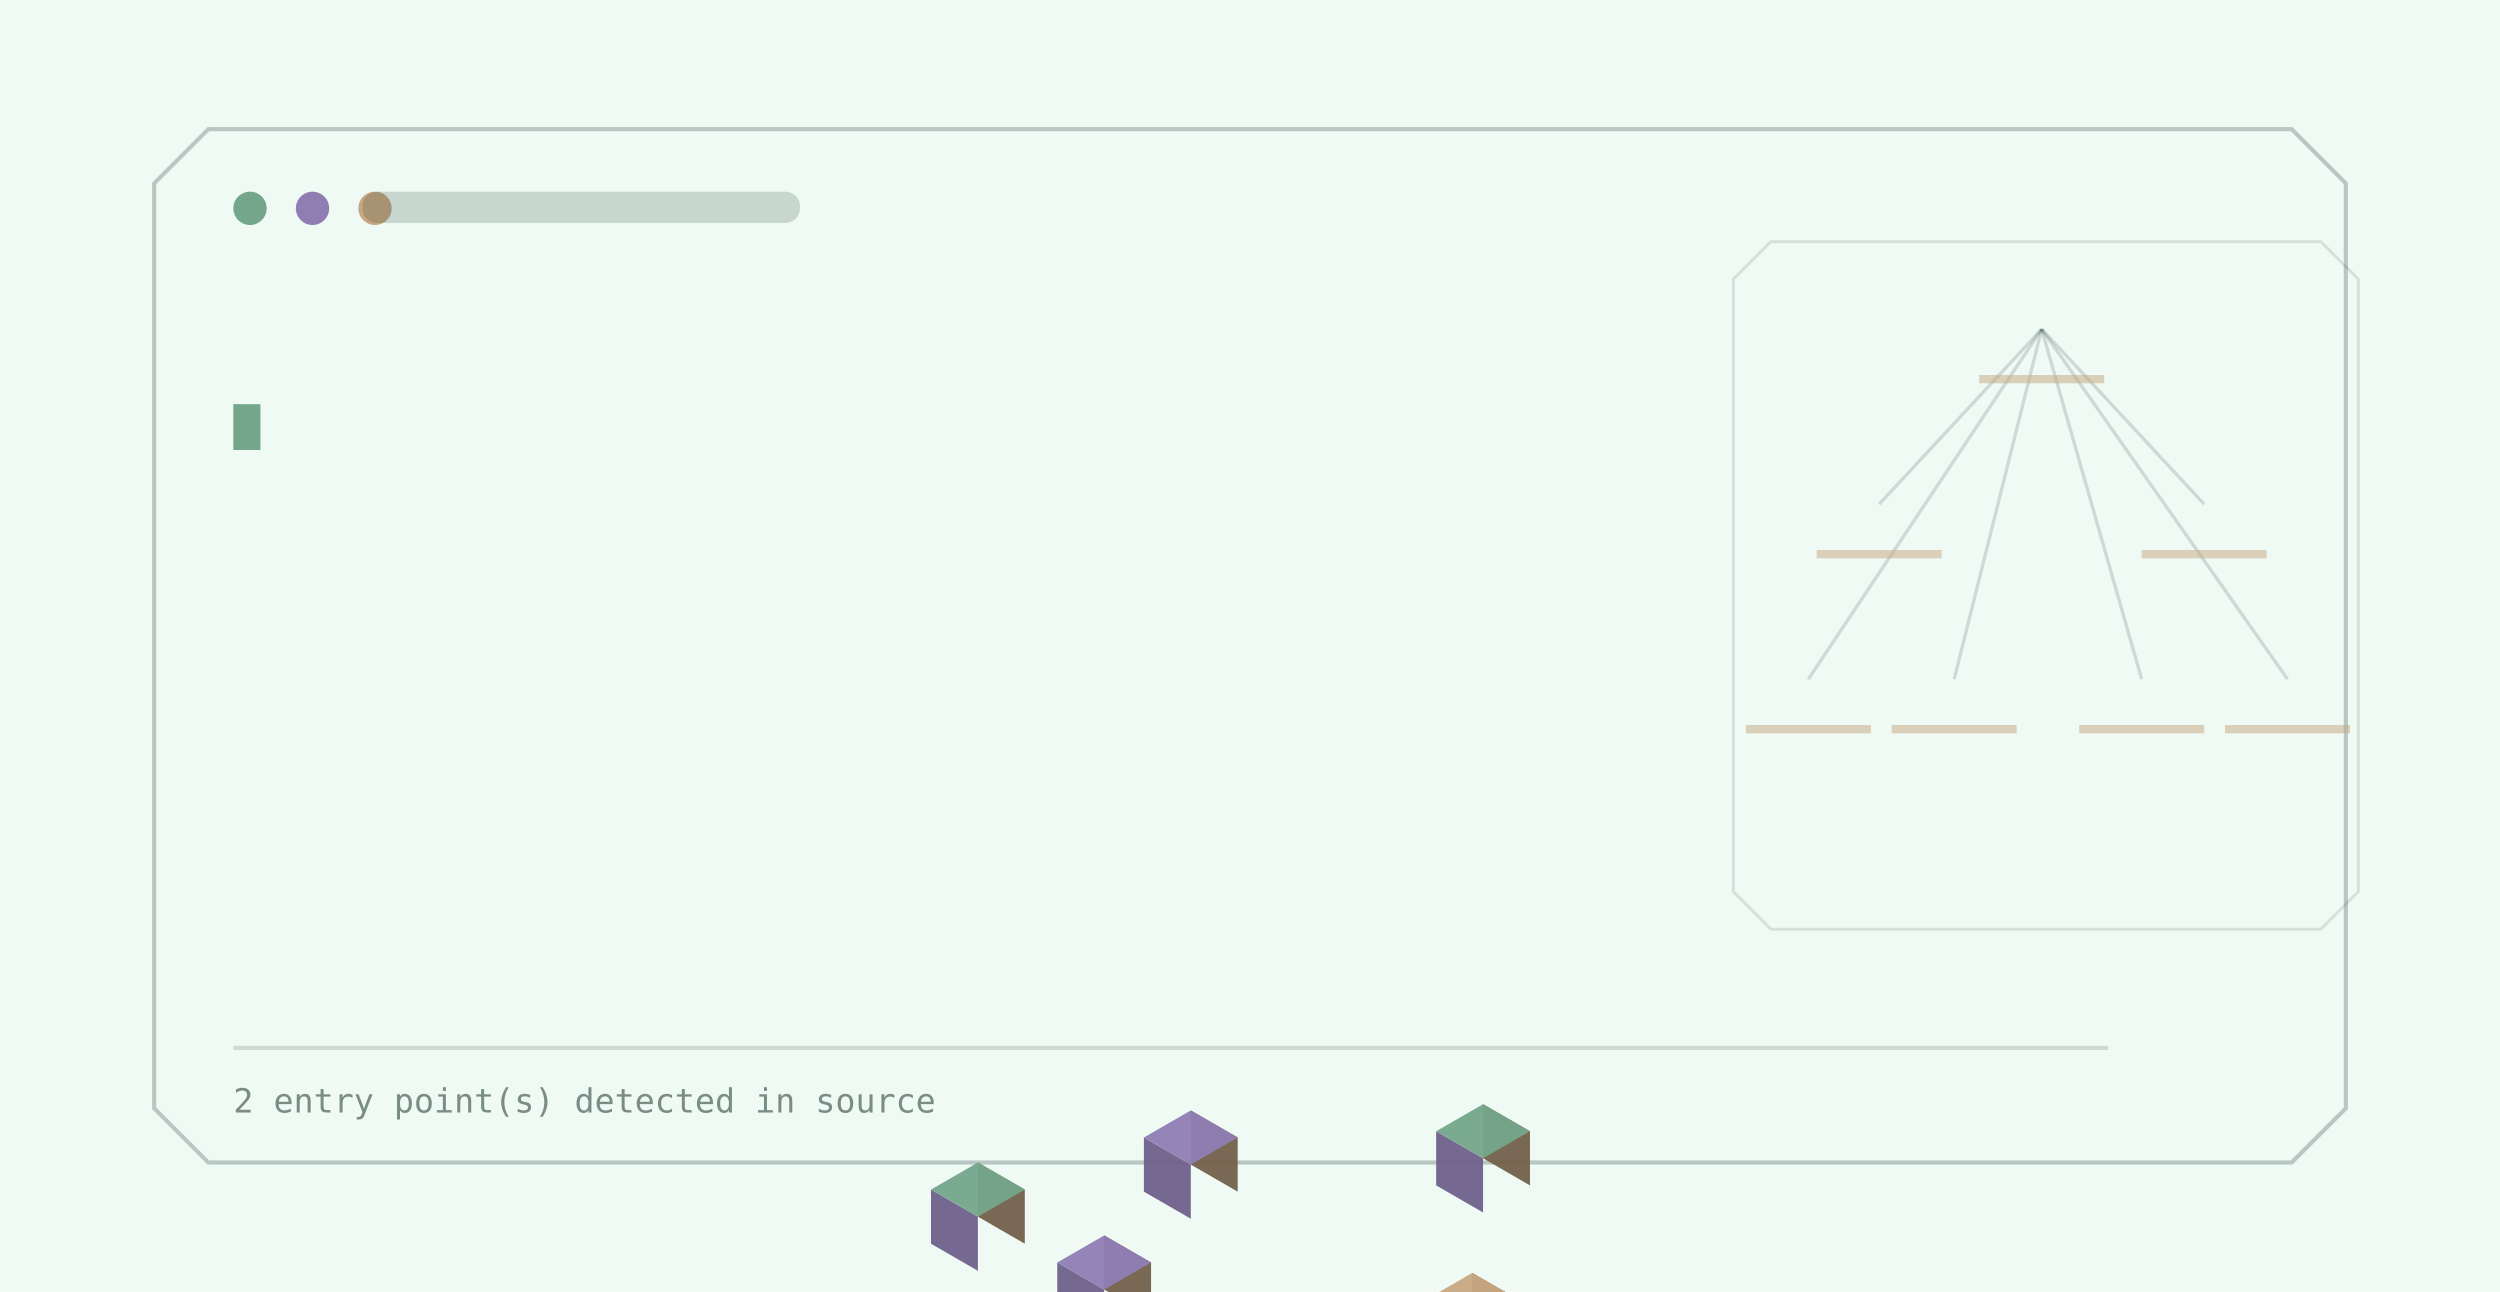
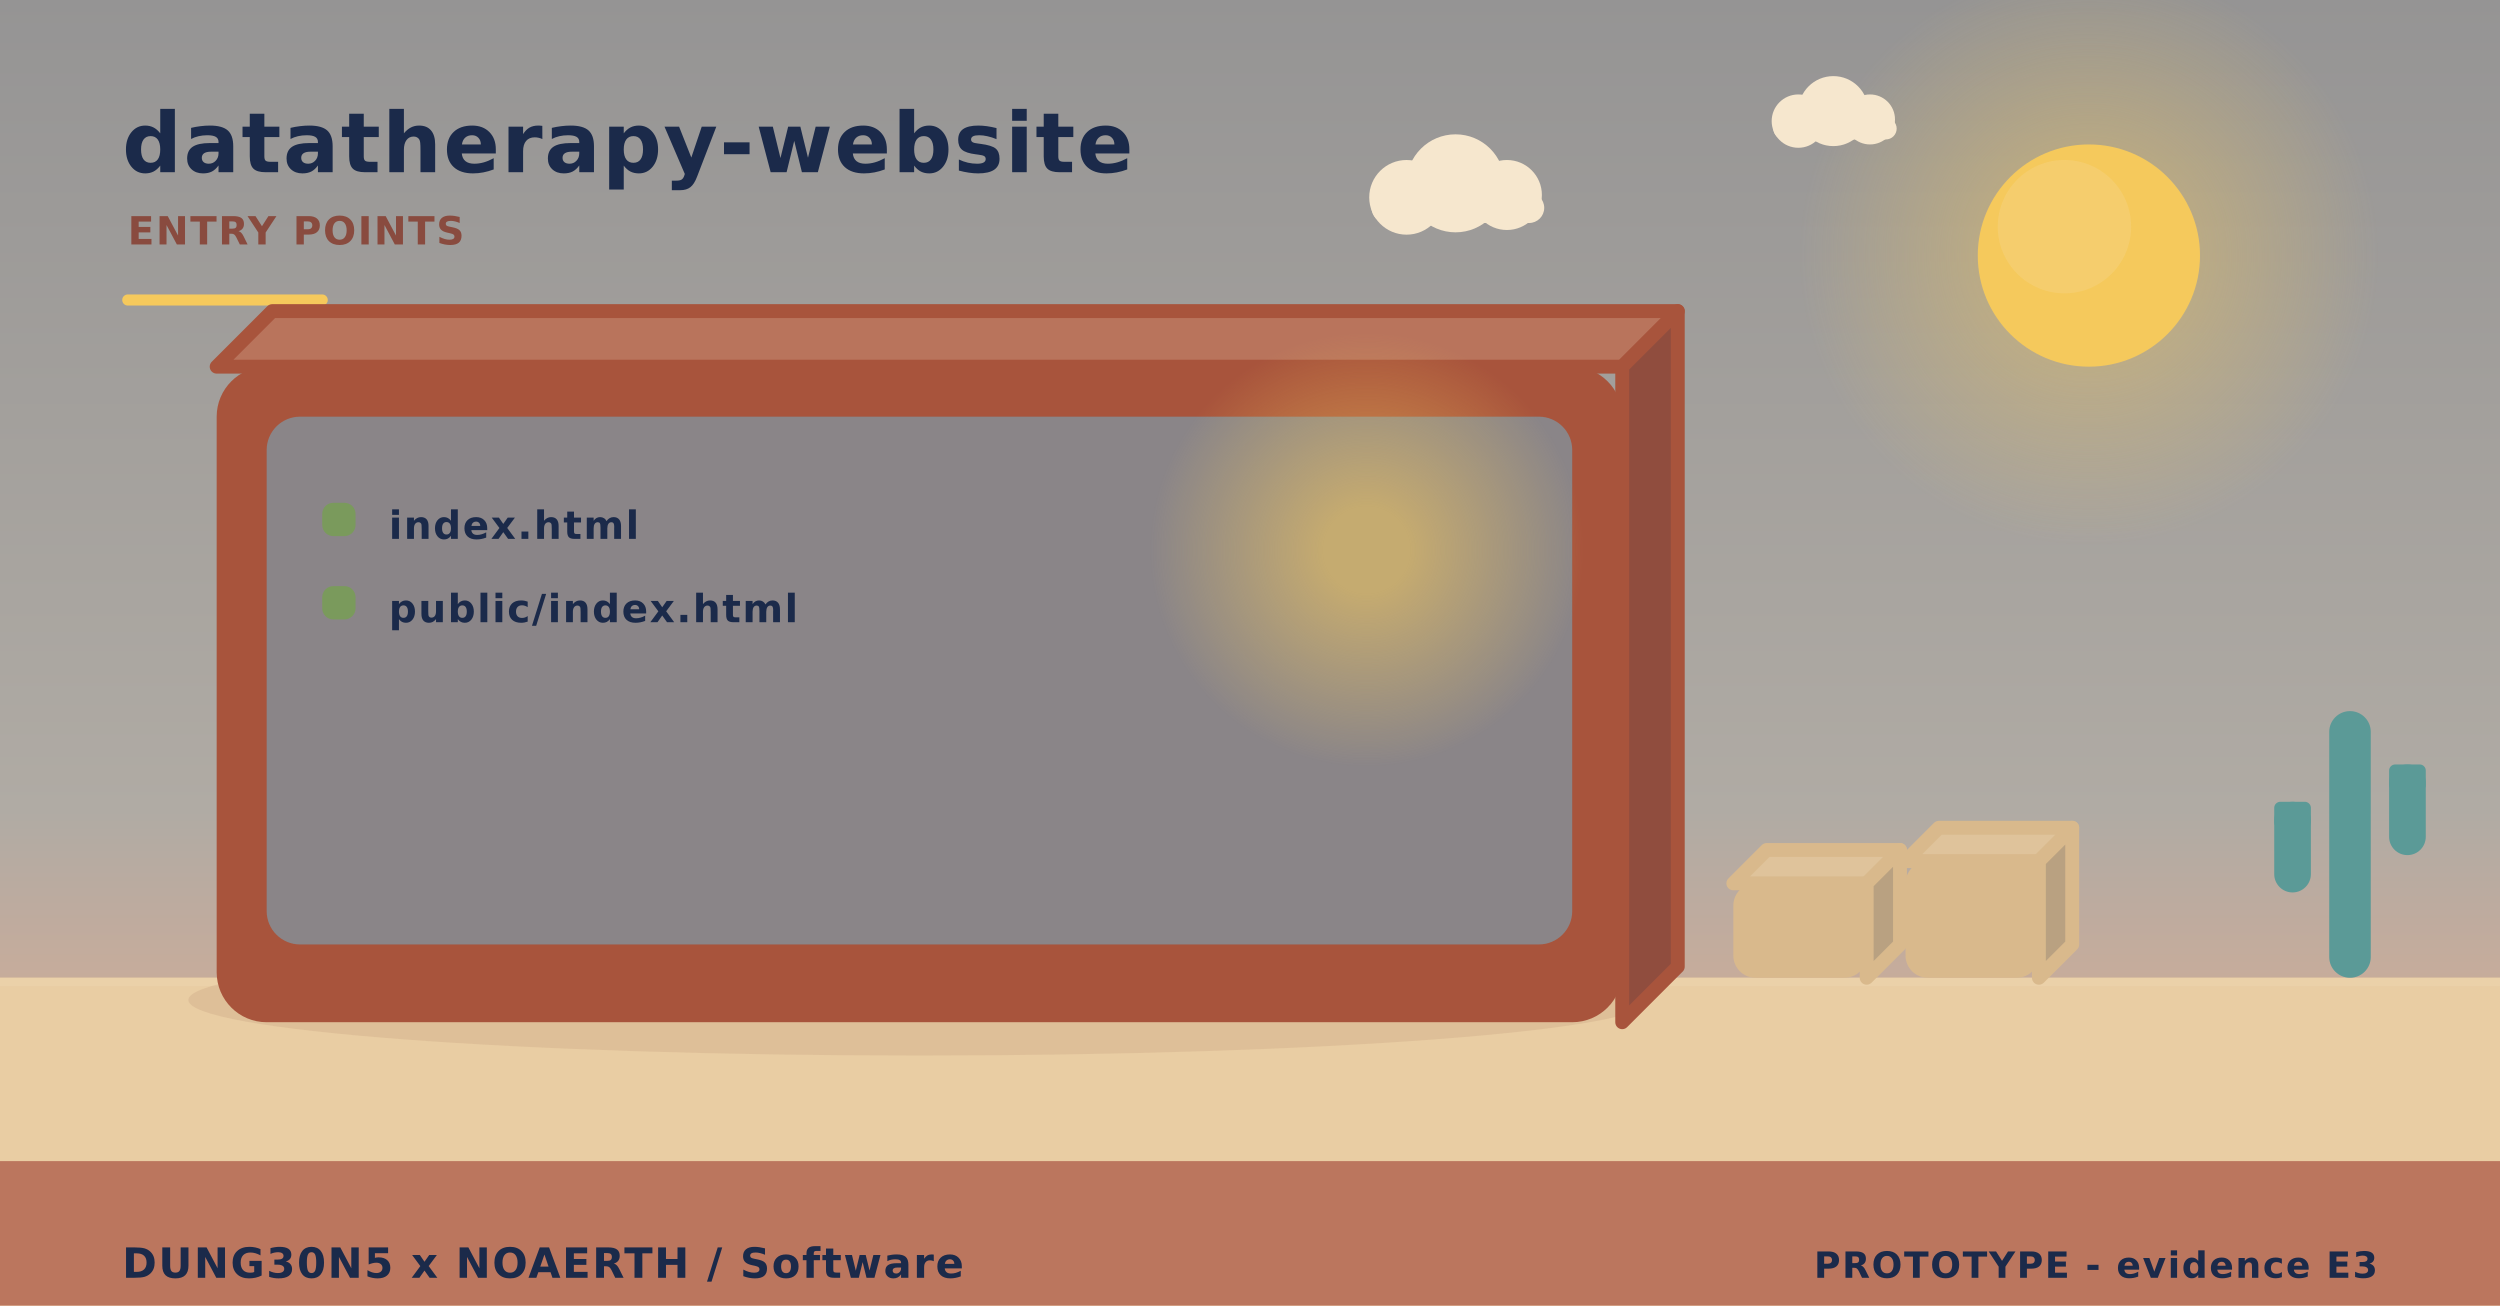
- <svg xmlns="http://www.w3.org/2000/svg" viewBox="0 0 1200 620" width="1200" height="620" role="img" aria-label="datatherapy-website command surface">
-   <rect width="1200" height="620" fill="#effaf5" />
-   <defs>
-     <linearGradient id="gt" x1="0" y1="0" x2="1" y2="1">
-       <stop offset="0%" stop-color="#74a68b" />
-       <stop offset="100%" stop-color="#907eb3" />
-     </linearGradient>
-   </defs>
-   <path d="M100.00,62.00 H1100.00 L1126.00,88.00 V532.00 L1100.00,558.00 H100.00 L74.00,532.00 V88.00 Z" fill="none" stroke="rgba(26,52,43,0.300)" stroke-width="2.00" opacity="0.85" />
-   <circle cx="120.00" cy="100.00" r="8.00" fill="#74a68b" opacity="1.00" />
-   <circle cx="150.00" cy="100.00" r="8.00" fill="#907eb3" opacity="1.00" />
-   <circle cx="180.00" cy="100.00" r="8.00" fill="#c7a781" opacity="1.00" />
-   <rect x="174.00" y="92.00" width="210.00" height="15.00" rx="7.00" fill="rgba(26,52,43,0.180)" opacity="1.00" />
-   <text x="112" y="148" font-family="ui-monospace,SFMono-Regular,Menlo,monospace" font-size="21" fill="rgba(26,52,43,0.800)" opacity="0">index.html<animate attributeName="opacity" values="0;1;1;0" dur="1.5s" begin="0.0s" repeatCount="indefinite" />
-   </text>
-   <text x="112" y="182" font-family="ui-monospace,SFMono-Regular,Menlo,monospace" font-size="21" fill="rgba(26,52,43,0.800)" opacity="0">public/index.html<animate attributeName="opacity" values="0;1;1;0" dur="1.5s" begin="1.5s" repeatCount="indefinite" />
-   </text>
-   <rect x="112" y="194" width="13" height="22" fill="#74a68b">
-     <animate attributeName="opacity" values="1;0;1" dur="1.05s" begin="0s" repeatCount="indefinite" />
-   </rect>
-   <path d="M850.00,116.00 H1114.00 L1132.00,134.00 V428.00 L1114.00,446.00 H850.00 L832.00,428.00 V134.00 Z" fill="none" stroke="rgba(26,52,43,0.180)" stroke-width="1.40" opacity="0.70" />
-   <line x1="980.00" y1="158.00" x2="902.00" y2="242.00" stroke="rgba(26,52,43,0.300)" stroke-width="1.60" opacity="0.55" />
-   <line x1="980.00" y1="158.00" x2="1058.00" y2="242.00" stroke="rgba(26,52,43,0.300)" stroke-width="1.60" opacity="0.55" />
-   <line x1="980.00" y1="158.00" x2="868.00" y2="326.00" stroke="rgba(26,52,43,0.300)" stroke-width="1.60" opacity="0.55" />
-   <line x1="980.00" y1="158.00" x2="938.00" y2="326.00" stroke="rgba(26,52,43,0.300)" stroke-width="1.60" opacity="0.55" />
-   <line x1="980.00" y1="158.00" x2="1028.00" y2="326.00" stroke="rgba(26,52,43,0.300)" stroke-width="1.60" opacity="0.55" />
-   <line x1="980.00" y1="158.00" x2="1098.00" y2="326.00" stroke="rgba(26,52,43,0.300)" stroke-width="1.60" opacity="0.55" />
-   <polygon points="711.87,556.00 734.39,569.00 734.39,543.00 711.87,530.00" fill="#73614b" opacity="0.95" />
-   <polygon points="689.36,569.00 711.87,582.00 711.87,556.00 689.36,543.00" fill="#70628c" opacity="0.95" />
-   <polygon points="711.87,530.00 734.39,543.00 711.87,556.00 689.36,543.00" fill="#74a68b" opacity="0.95" />
+ <svg xmlns="http://www.w3.org/2000/svg" width="900" height="470" viewBox="0 0 900 470" role="img" aria-label="datatherapy-website - how it is operated">
+   <linearGradient id="skyt" x1="0" y1="0" x2="0" y2="1">
+     <stop offset="0" stop-color="#959494" />
+     <stop offset="0.62" stop-color="#b0aba4" />
+     <stop offset="1" stop-color="#f3ad8a" />
+   </linearGradient>
+   <rect width="900" height="470" fill="url(#skyt)" />
+   <radialGradient id="sunt">
+     <stop offset="0.35" stop-color="#f5c95c" stop-opacity="0.34" />
+     <stop offset="1" stop-color="#f5c95c" stop-opacity="0" />
+   </radialGradient>
+   <circle cx="752" cy="92" r="104" fill="url(#sunt)" />
+   <circle cx="752" cy="92" r="40" fill="#f5c95c" />
+   <circle cx="743.2" cy="81.6" r="24" fill="#f5d27e" opacity="0.5" />
  <g>
-     <rect x="950.00" y="180.00" width="60.00" height="4.00" rx="0.00" fill="rgba(199,167,129,0.500)" opacity="1.00" />
-     <animate attributeName="opacity" values="0.25;1.0;0.25" dur="10.9s" begin="0.0s" repeatCount="indefinite" />
+     <circle cx="524" cy="66" r="17.64" fill="#f6e7ce" />
+     <circle cx="506.36" cy="71.04" r="13.44" fill="#f6e7ce" />
+     <circle cx="542.48" cy="70.2" r="12.6" fill="#f6e7ce" />
+     <rect x="493.76" y="69.36" width="62.16" height="10.92" rx="5.46" fill="#f6e7ce" />
+     <animateTransform attributeName="transform" type="translate" values="0 0;24 0;0 0" dur="36s" begin="0s" repeatCount="indefinite" />
  </g>
-   <polygon points="571.58,559.00 594.09,572.00 594.09,546.00 571.58,533.00" fill="#73614b" opacity="0.95" />
-   <polygon points="549.06,572.00 571.58,585.00 571.58,559.00 549.06,546.00" fill="#70628c" opacity="0.95" />
-   <polygon points="571.58,533.00 594.09,546.00 571.58,559.00 549.06,546.00" fill="#907eb3" opacity="0.95" />
  <g>
-     <rect x="872.00" y="264.00" width="60.00" height="4.00" rx="0.00" fill="rgba(199,167,129,0.500)" opacity="1.00" />
-     <animate attributeName="opacity" values="0.25;1.0;0.25" dur="10.9s" begin="0.4s" repeatCount="indefinite" />
+     <circle cx="660" cy="40" r="12.6" fill="#f6e7ce" />
+     <circle cx="647.4" cy="43.6" r="9.6" fill="#f6e7ce" />
+     <circle cx="673.2" cy="43" r="9" fill="#f6e7ce" />
+     <rect x="638.4" y="42.4" width="44.4" height="7.8" rx="3.9" fill="#f6e7ce" />
+     <animateTransform attributeName="transform" type="translate" values="0 0;-18 0;0 0" dur="46s" begin="3s" repeatCount="indefinite" />
  </g>
-   <polygon points="706.68,637.00 729.19,650.00 729.19,624.00 706.68,611.00" fill="#73614b" opacity="0.95" />
-   <polygon points="684.16,650.00 706.68,663.00 706.68,637.00 684.16,624.00" fill="#70628c" opacity="0.95" />
-   <polygon points="706.68,611.00 729.19,624.00 706.68,637.00 684.16,624.00" fill="#c7a781" opacity="0.95" />
+   <rect x="0" y="352" width="900" height="118" fill="#e9cda3" />
+   <rect x="0" y="352" width="900" height="3" fill="#ebd1a9" />
+   <text x="44" y="62" font-family="Verdana,DejaVu Sans,sans-serif" font-size="30" font-weight="700" letter-spacing="0.6" fill="#1b2a4a" text-anchor="start">datatherapy-website</text>
+   <text x="46" y="88" font-family="Verdana,DejaVu Sans,sans-serif" font-size="14" font-weight="700" letter-spacing="0.6" fill="#894b3f" text-anchor="start">ENTRY POINTS</text>
+   <rect x="44" y="106" width="74" height="4" rx="2" fill="#f5c95c" />
+   <ellipse cx="331" cy="360" rx="263.2" ry="20" fill="rgba(138,90,68,0.11)" />
+   <path d="M78,132 L584,132 L604,112 L98,112 Z" fill="#b9745c" stroke="#a8543c" stroke-width="5" stroke-linejoin="round" />
+   <path d="M584,132 L604,112 L604,348 L584,368 Z" fill="#904d3e" stroke="#a8543c" stroke-width="5" stroke-linejoin="round" />
+   <rect x="78" y="132" width="506" height="236" rx="18" fill="#a8543c" />
+   <rect x="96" y="150" width="470" height="190" rx="12" fill="#88888c" opacity="0.94" />
+   <radialGradient id="lamp50969">
+     <stop offset="0.2" stop-color="#f5c95c" stop-opacity="0.55" />
+     <stop offset="1" stop-color="#f5c95c" stop-opacity="0" />
+   </radialGradient>
+   <circle cx="492" cy="198" r="78" fill="url(#lamp50969)" />
+   <rect x="116" y="181" width="12" height="12" rx="4" fill="#7a9a5c" />
  <g>
-     <rect x="1028.00" y="264.00" width="60.00" height="4.00" rx="0.00" fill="rgba(199,167,129,0.500)" opacity="1.00" />
-     <animate attributeName="opacity" values="0.25;1.0;0.25" dur="10.9s" begin="0.8s" repeatCount="indefinite" />
+     <text x="140" y="194" font-family="Verdana,DejaVu Sans,sans-serif" font-size="14" font-weight="700" letter-spacing="0.6" fill="#1b2a4a" text-anchor="start">index.html</text>
+     <animateTransform attributeName="transform" type="translate" values="0 10;0 0" dur="0.7s" begin="0.4s" fill="freeze" />
  </g>
-   <polygon points="469.39,584.00 491.90,597.00 491.90,571.00 469.39,558.00" fill="#73614b" opacity="0.95" />
-   <polygon points="446.87,597.00 469.39,610.00 469.39,584.00 446.87,571.00" fill="#70628c" opacity="0.95" />
-   <polygon points="469.39,558.00 491.90,571.00 469.39,584.00 446.87,571.00" fill="#74a68b" opacity="0.95" />
+   <rect x="116" y="211" width="12" height="12" rx="4" fill="#7a9a5c" />
  <g>
-     <rect x="838.00" y="348.00" width="60.00" height="4.00" rx="0.00" fill="rgba(199,167,129,0.500)" opacity="1.00" />
-     <animate attributeName="opacity" values="0.25;1.0;0.25" dur="10.9s" begin="1.2s" repeatCount="indefinite" />
+     <text x="140" y="224" font-family="Verdana,DejaVu Sans,sans-serif" font-size="14" font-weight="700" letter-spacing="0.6" fill="#1b2a4a" text-anchor="start">public/index.html</text>
+     <animateTransform attributeName="transform" type="translate" values="0 10;0 0" dur="0.7s" begin="0.7s" fill="freeze" />
  </g>
-   <polygon points="530.01,619.00 552.52,632.00 552.52,606.00 530.01,593.00" fill="#73614b" opacity="0.95" />
-   <polygon points="507.49,632.00 530.01,645.00 530.01,619.00 507.49,606.00" fill="#70628c" opacity="0.95" />
-   <polygon points="530.01,593.00 552.52,606.00 530.01,619.00 507.49,606.00" fill="#907eb3" opacity="0.95" />
-   <g>
-     <rect x="908.00" y="348.00" width="60.00" height="4.00" rx="0.00" fill="rgba(199,167,129,0.500)" opacity="1.00" />
-     <animate attributeName="opacity" values="0.25;1.0;0.25" dur="10.9s" begin="1.6s" repeatCount="indefinite" />
-   </g>
-   <polygon points="607.95,664.00 630.47,677.00 630.47,651.00 607.95,638.00" fill="#73614b" opacity="0.95" />
-   <polygon points="585.43,677.00 607.95,690.00 607.95,664.00 585.43,651.00" fill="#70628c" opacity="0.95" />
-   <polygon points="607.95,638.00 630.47,651.00 607.95,664.00 585.43,651.00" fill="#c7a781" opacity="0.95" />
-   <g>
-     <rect x="998.00" y="348.00" width="60.00" height="4.00" rx="0.00" fill="rgba(199,167,129,0.500)" opacity="1.00" />
-     <animate attributeName="opacity" values="0.25;1.0;0.25" dur="10.9s" begin="2.0s" repeatCount="indefinite" />
-   </g>
-   <polygon points="668.57,699.00 691.09,712.00 691.09,686.00 668.57,673.00" fill="#73614b" opacity="0.95" />
-   <polygon points="646.05,712.00 668.57,725.00 668.57,699.00 646.05,686.00" fill="#70628c" opacity="0.95" />
-   <polygon points="668.57,673.00 691.09,686.00 668.57,699.00 646.05,686.00" fill="#74a68b" opacity="0.95" />
-   <g>
-     <rect x="1068.00" y="348.00" width="60.00" height="4.00" rx="0.00" fill="rgba(199,167,129,0.500)" opacity="1.00" />
-     <animate attributeName="opacity" values="0.25;1.0;0.25" dur="10.9s" begin="2.4s" repeatCount="indefinite" />
-   </g>
-   <rect x="112.00" y="502.00" width="900.00" height="2.00" rx="0.00" fill="rgba(26,52,43,0.160)" opacity="1.00" />
-   <text x="112" y="534" font-family="ui-monospace,Menlo,monospace" font-size="16" fill="rgba(26,52,43,0.550)">2 entry point(s) detected in source</text>
+   <path d="M624,318 L672,318 L684,306 L636,306 Z" fill="#dfc39b" stroke="#d9b98c" stroke-width="5" stroke-linejoin="round" />
+   <path d="M672,318 L684,306 L684,340 L672,352 Z" fill="#b9a181" stroke="#d9b98c" stroke-width="5" stroke-linejoin="round" />
+   <rect x="624" y="318" width="48" height="34" rx="8" fill="#d9b98c" />
+   <path d="M686,310 L734,310 L746,298 L698,298 Z" fill="#dfc39b" stroke="#d9b98c" stroke-width="5" stroke-linejoin="round" />
+   <path d="M734,310 L746,298 L746,340 L734,352 Z" fill="#b9a181" stroke="#d9b98c" stroke-width="5" stroke-linejoin="round" />
+   <rect x="686" y="310" width="48" height="42" rx="8" fill="#d9b98c" />
+   <rect x="838.52" y="256" width="14.96" height="96" rx="7.48" fill="#5b9a97" />
+   <rect x="818.72" y="288.64" width="13.2" height="32.64" rx="6.6" fill="#5b9a97" />
+   <rect x="818.72" y="288.64" width="13.2" height="9.6" rx="2.2" fill="#5b9a97" />
+   <rect x="860.08" y="275.2" width="13.2" height="32.64" rx="6.6" fill="#5b9a97" />
+   <rect x="860.08" y="275.2" width="13.2" height="9.6" rx="2.2" fill="#5b9a97" />
+   <rect x="0" y="418" width="900" height="52" rx="0" fill="#b87159" opacity="0.94" />
+   <text x="44" y="460" font-family="Verdana,DejaVu Sans,sans-serif" font-size="15" font-weight="700" letter-spacing="0.6" fill="#1b2a4a" text-anchor="start">DUNG30N5 x NOAERTH  /  Software</text>
+   <text x="856" y="460" font-family="Verdana,DejaVu Sans,sans-serif" font-size="13" font-weight="700" letter-spacing="0.6" fill="#1b2a4a" text-anchor="end">PROTOTYPE  -  evidence E3</text>
</svg>
